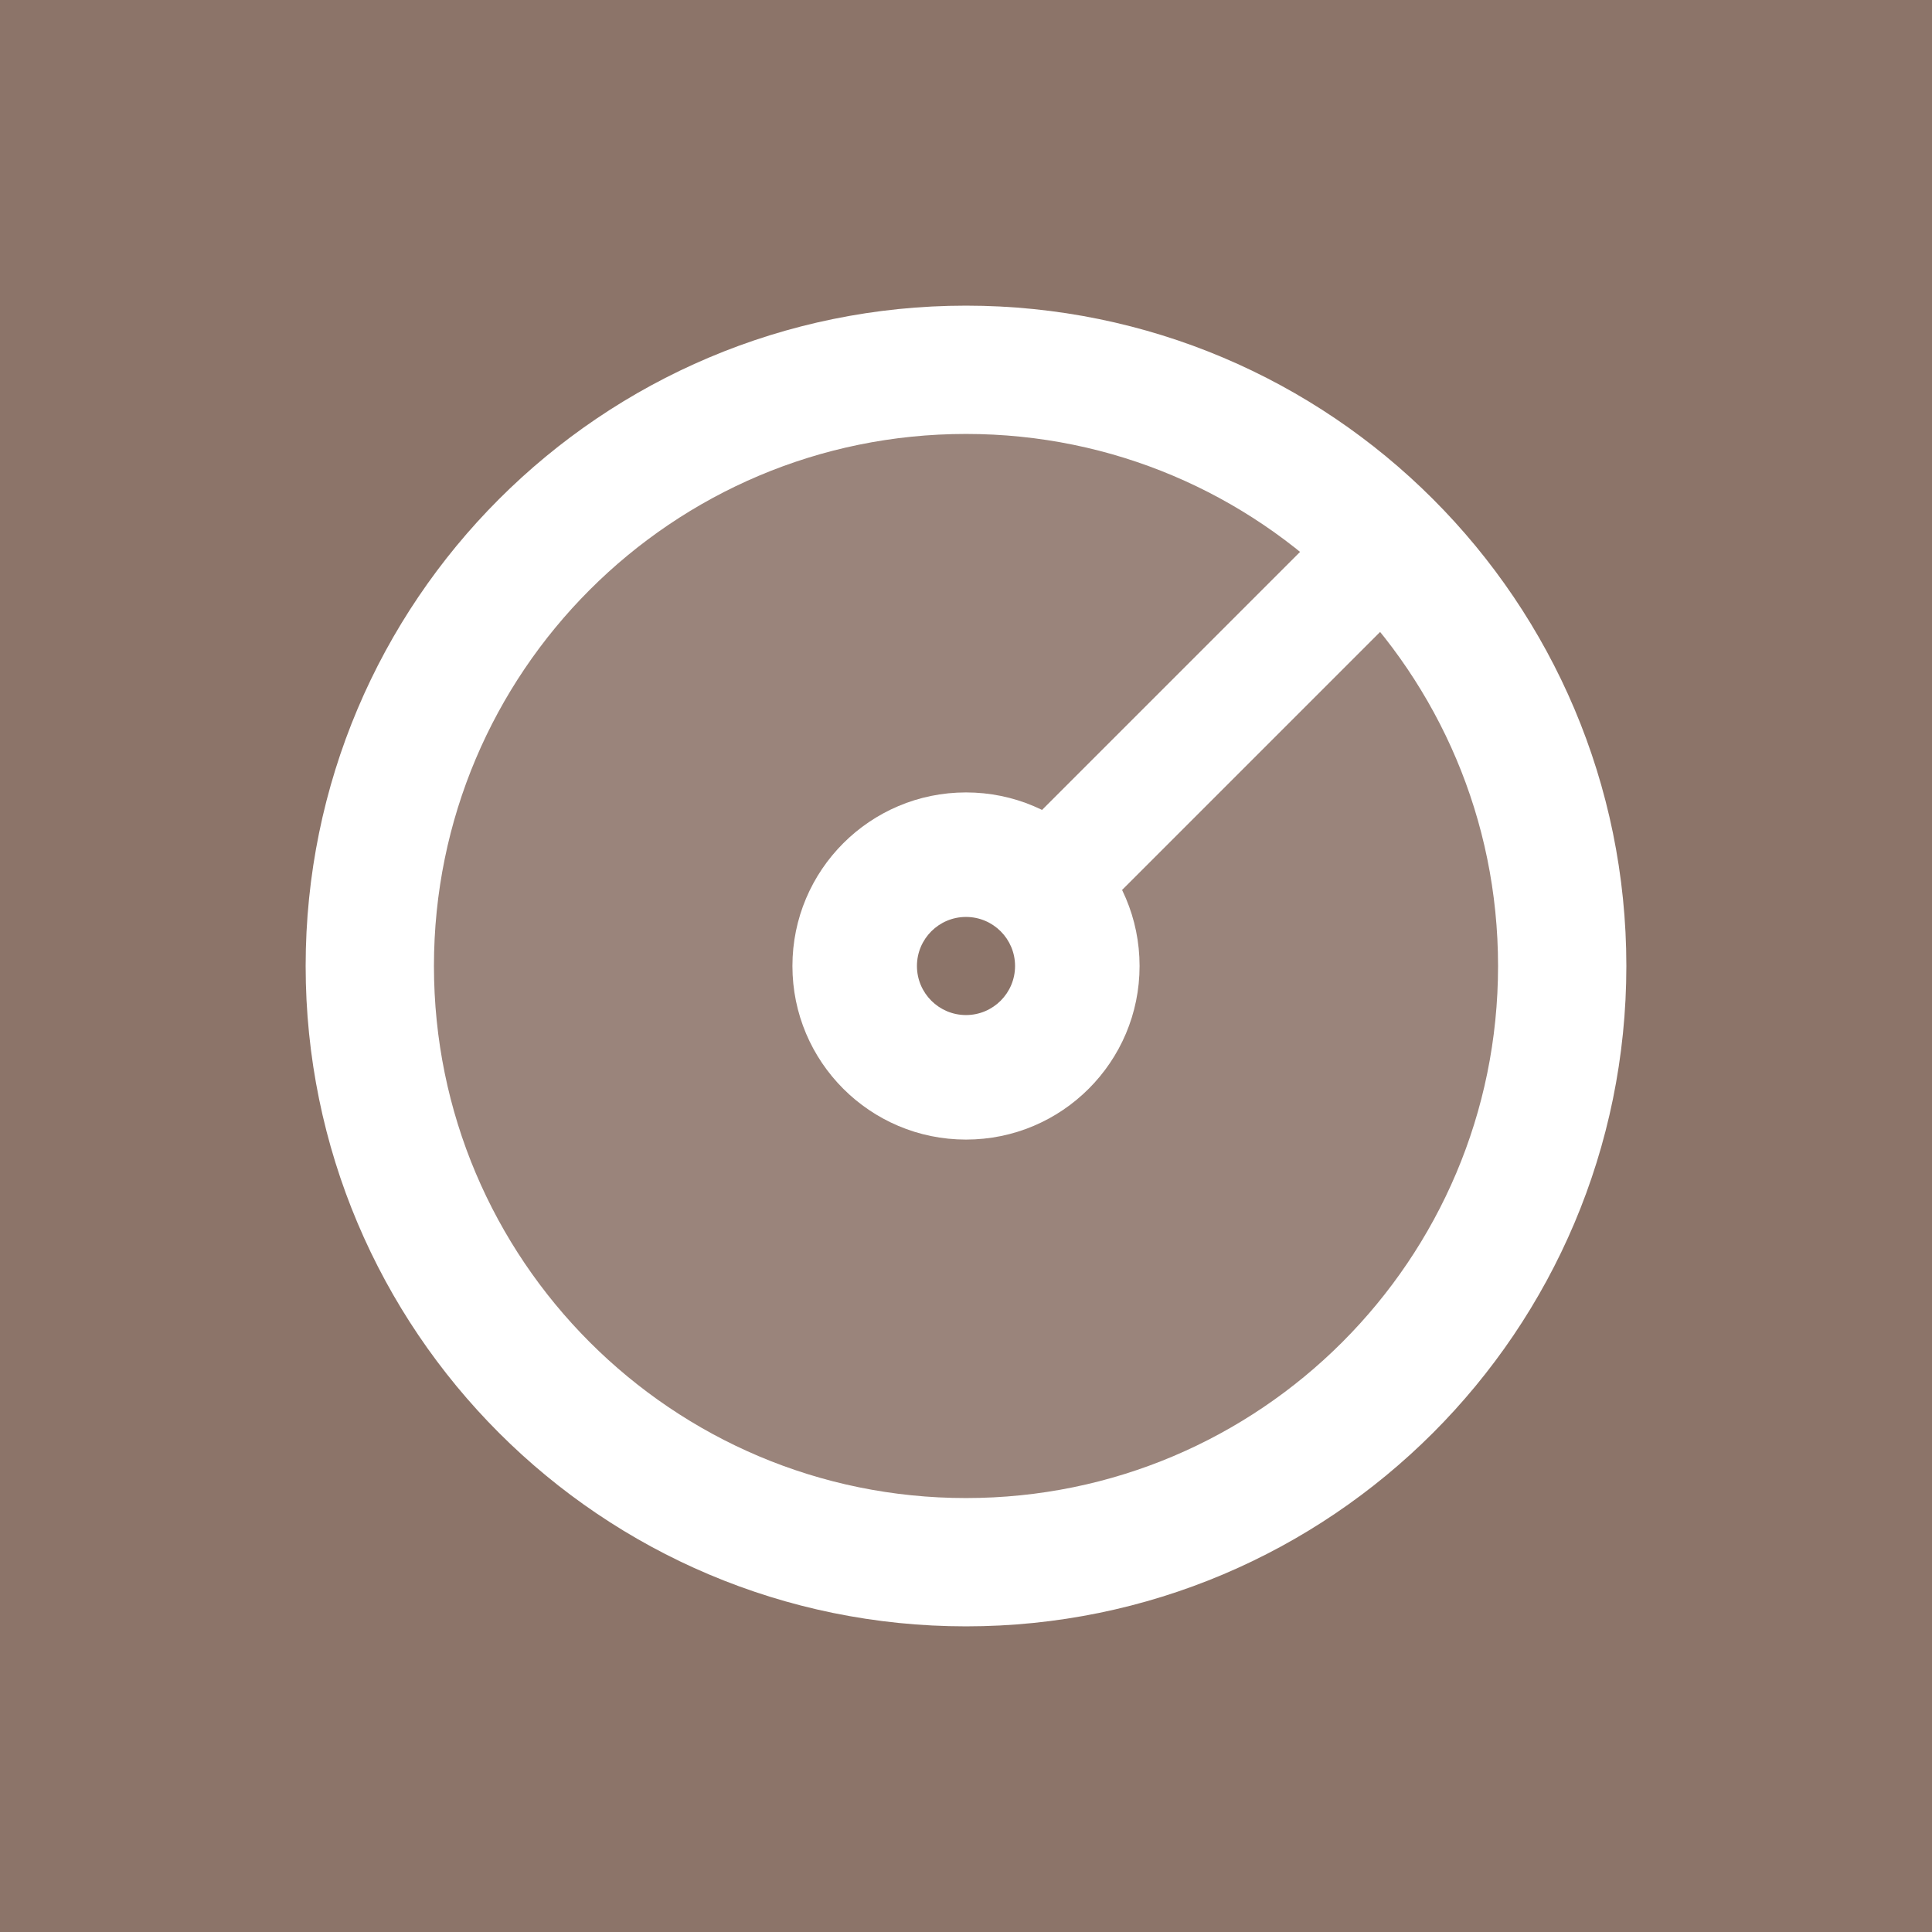
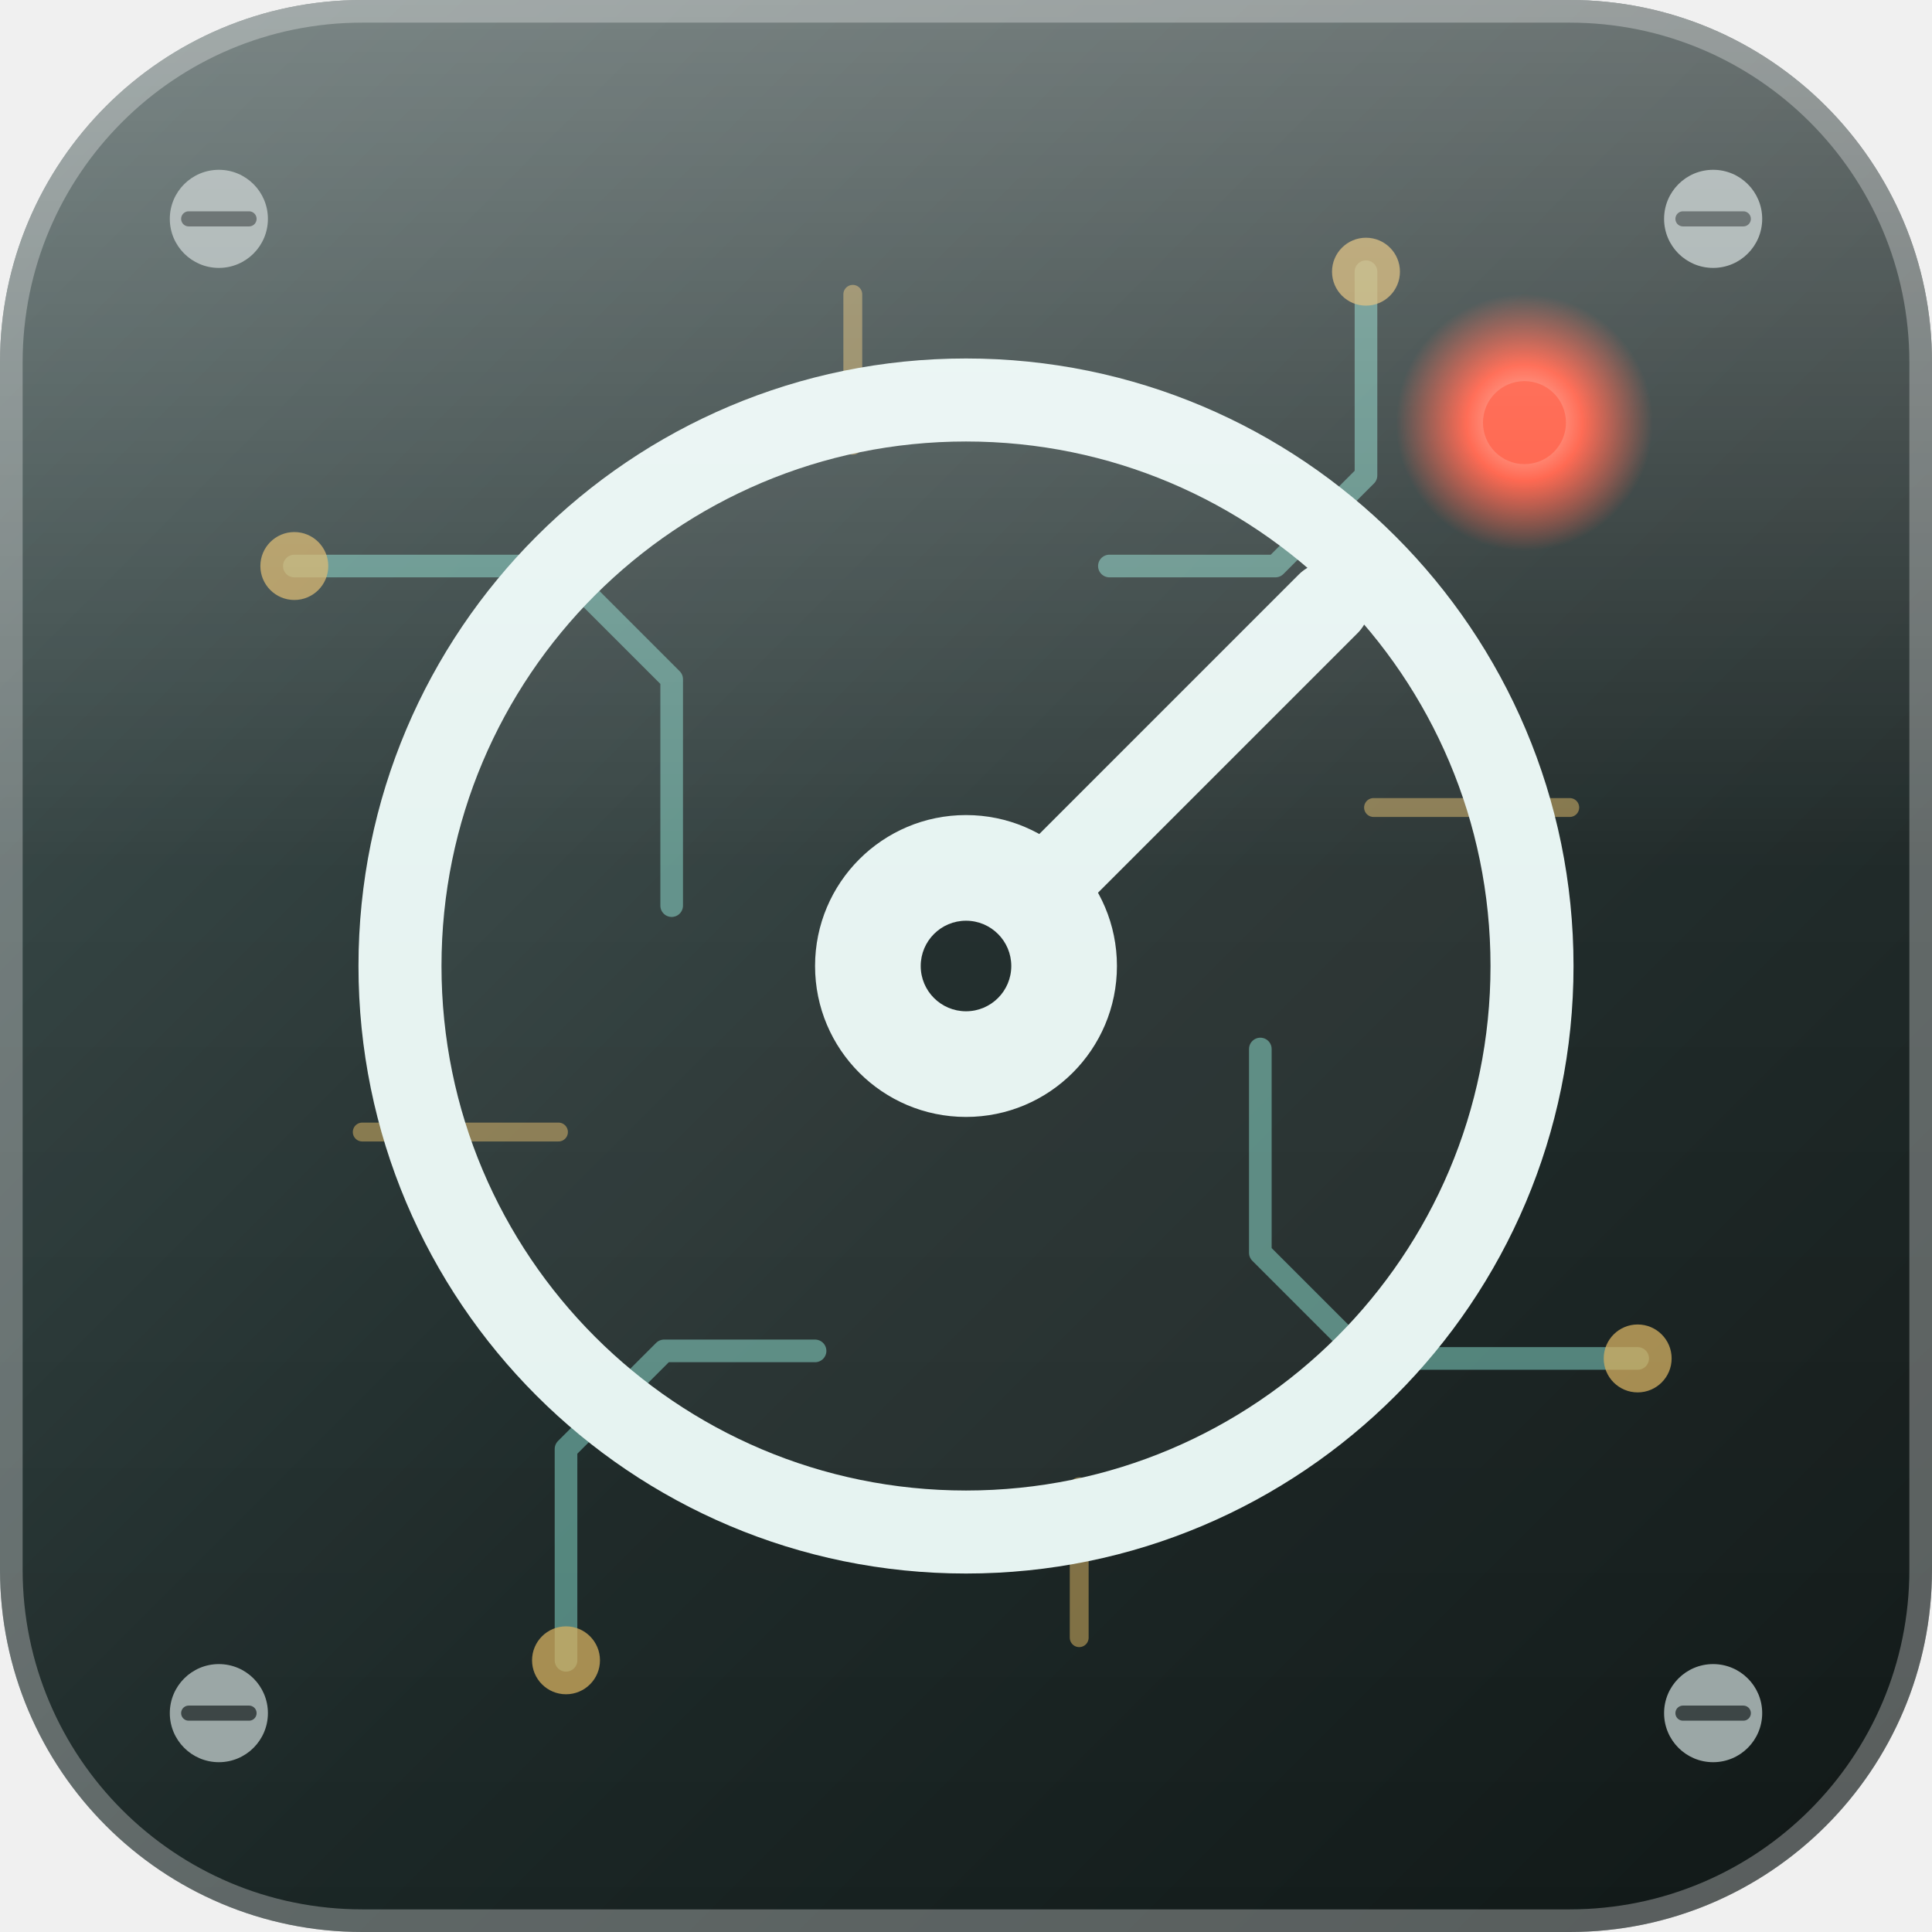
<svg xmlns="http://www.w3.org/2000/svg" viewBox="0 0 512 512">
-   <rect width="512" height="512" fill="#8C7469" />
-   <circle cx="256" cy="256" r="158" fill="#FFFFFF" fill-opacity=".12" />
-   <circle cx="256" cy="256" r="158" fill="none" stroke="#FFFFFF" stroke-width="34" />
-   <line x1="256" y1="256" x2="361" y2="151" stroke="#FFFFFF" stroke-width="30" stroke-linecap="round" />
-   <circle cx="256" cy="256" r="46" fill="#FFFFFF" />
-   <circle cx="256" cy="256" r="13" fill="#8C7469" />
+   <defs>
+     <linearGradient id="shell" x1="0" y1="0" x2="1" y2="1">
+       <stop offset="0" stop-color="#3B4D4C" />
+       <stop offset=".55" stop-color="#1B2726" />
+       <stop offset="1" stop-color="#101716" />
+     </linearGradient>
+     <linearGradient id="gloss" x1="0" y1="0" x2="0" y2="1">
+       <stop offset="0" stop-color="#FFFFFF" stop-opacity=".34" />
+       <stop offset=".45" stop-color="#FFFFFF" stop-opacity=".04" />
+       <stop offset="1" stop-color="#FFFFFF" stop-opacity="0" />
+     </linearGradient>
+     <radialGradient id="led" cx=".5" cy=".5" r=".5">
+       <stop offset="0" stop-color="#FFB3A3" />
+       <stop offset=".45" stop-color="#FF4A2E" />
+       <stop offset="1" stop-color="#FF4A2E" stop-opacity="0" />
+     </radialGradient>
+   </defs>
+   <rect width="512" height="512" rx="96" fill="url(#shell)" />
+   <g fill="none" stroke="#7FD1C2" stroke-width="6" stroke-linecap="round" stroke-linejoin="round" opacity=".55">
+     <path d="M78 150h70l30 30v60" />
+     <path d="M434 360h-72l-28-28v-54" />
+     <path d="M150 440v-56l26-26h40" />
+     <path d="M362 72v54l-24 24h-44" />
+   </g>
+   <g fill="none" stroke="#D4AF5F" stroke-width="5" stroke-linecap="round" opacity=".55">
+     <path d="M96 300h52" />
+     <path d="M364 214h52" />
+     <path d="M226 78v40" />
+     <path d="M286 394v40" />
+   </g>
+   <g fill="#D4AF5F" opacity=".75">
+     <circle cx="78" cy="150" r="9" />
+     <circle cx="434" cy="360" r="9" />
+     <circle cx="150" cy="440" r="9" />
+     <circle cx="362" cy="72" r="9" />
+   </g>
+   <circle cx="256" cy="256" r="150" fill="#FFFFFF" fill-opacity=".05" />
+   <circle cx="256" cy="256" r="150" fill="none" stroke="#E6F3F1" stroke-width="22" />
+   <line x1="256" y1="256" x2="352" y2="160" stroke="#E6F3F1" stroke-width="22" stroke-linecap="round" />
+   <circle cx="256" cy="256" r="40" fill="#E6F3F1" />
+   <circle cx="256" cy="256" r="12" fill="#1B2726" />
+   <circle cx="404" cy="112" r="34" fill="url(#led)" />
+   <circle cx="404" cy="112" r="11" fill="#FF4A2E" />
+   <g fill="#9AA6A5">
+     <circle cx="58" cy="58" r="13" />
+     <circle cx="454" cy="58" r="13" />
+     <circle cx="58" cy="454" r="13" />
+     <circle cx="454" cy="454" r="13" />
+   </g>
+   <g stroke="#3B4545" stroke-width="4" stroke-linecap="round">
+     <path d="M50 58h16" />
+     <path d="M446 58h16" />
+     <path d="M50 454h16" />
+     <path d="M446 454h16" />
+   </g>
+   <rect width="512" height="512" rx="96" fill="url(#gloss)" />
+   <rect x="3" y="3" width="506" height="506" rx="93" fill="none" stroke="#FFFFFF" stroke-opacity=".3" stroke-width="6" />
</svg>
